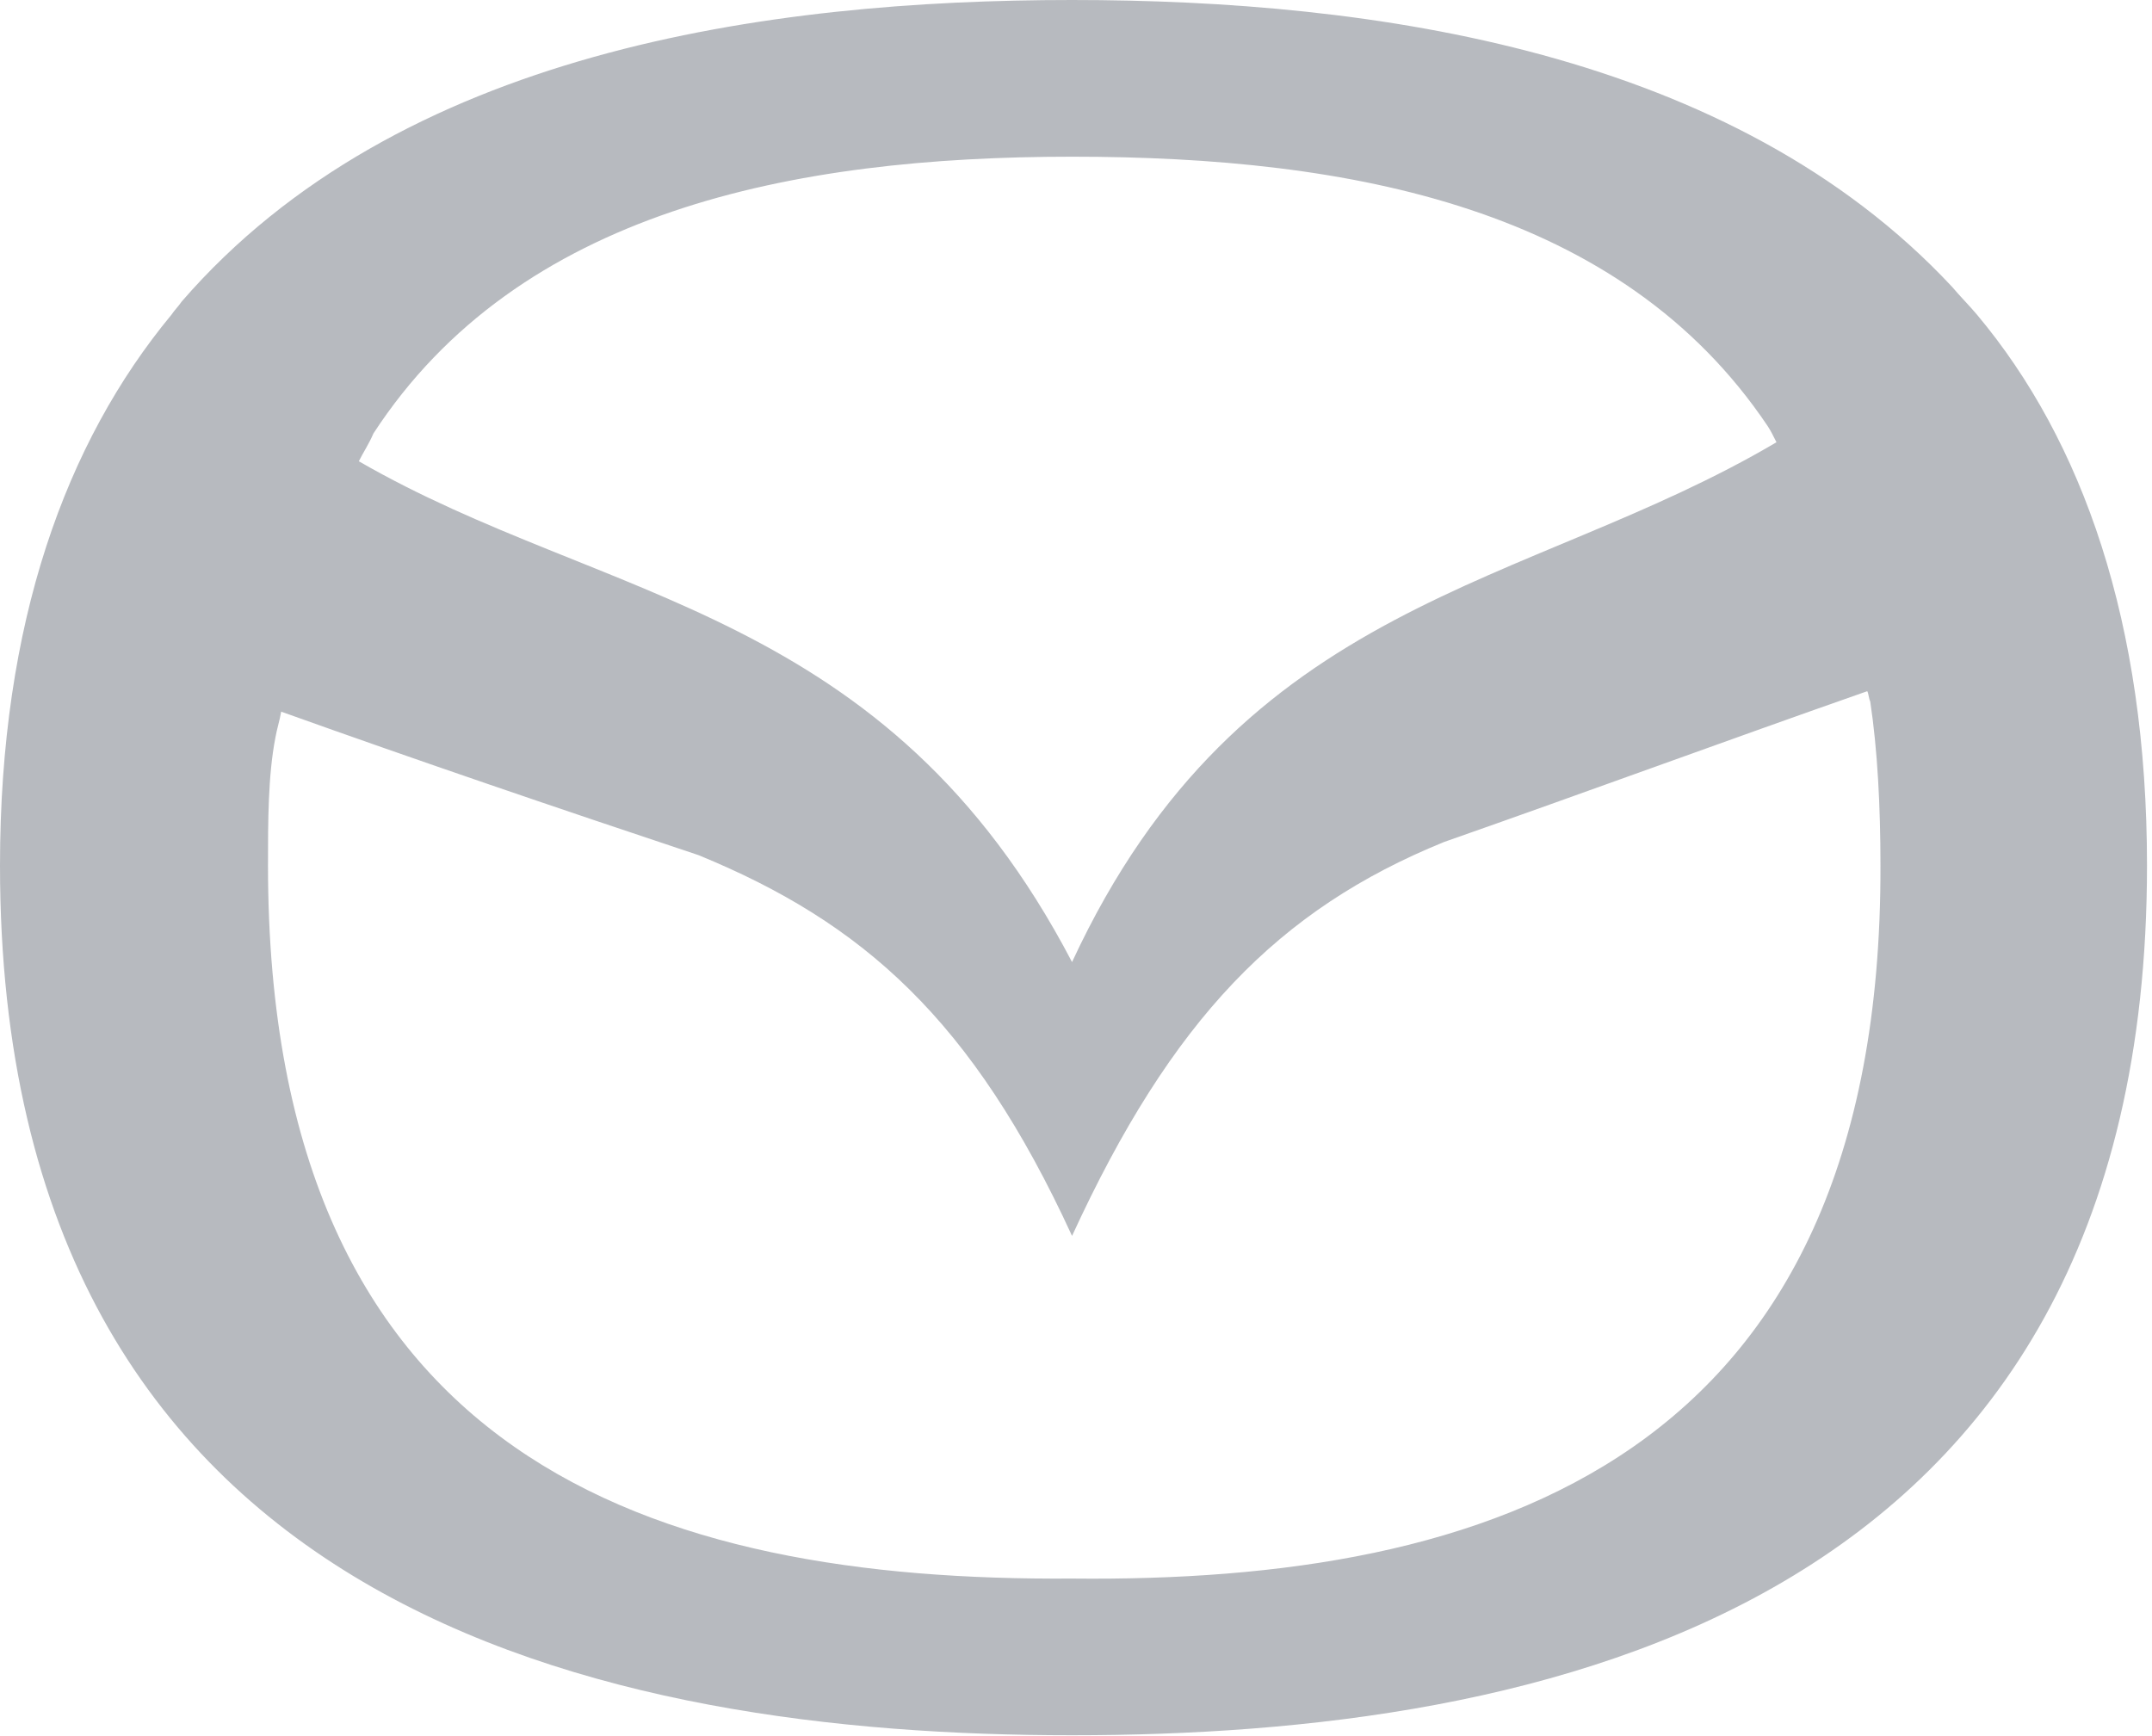
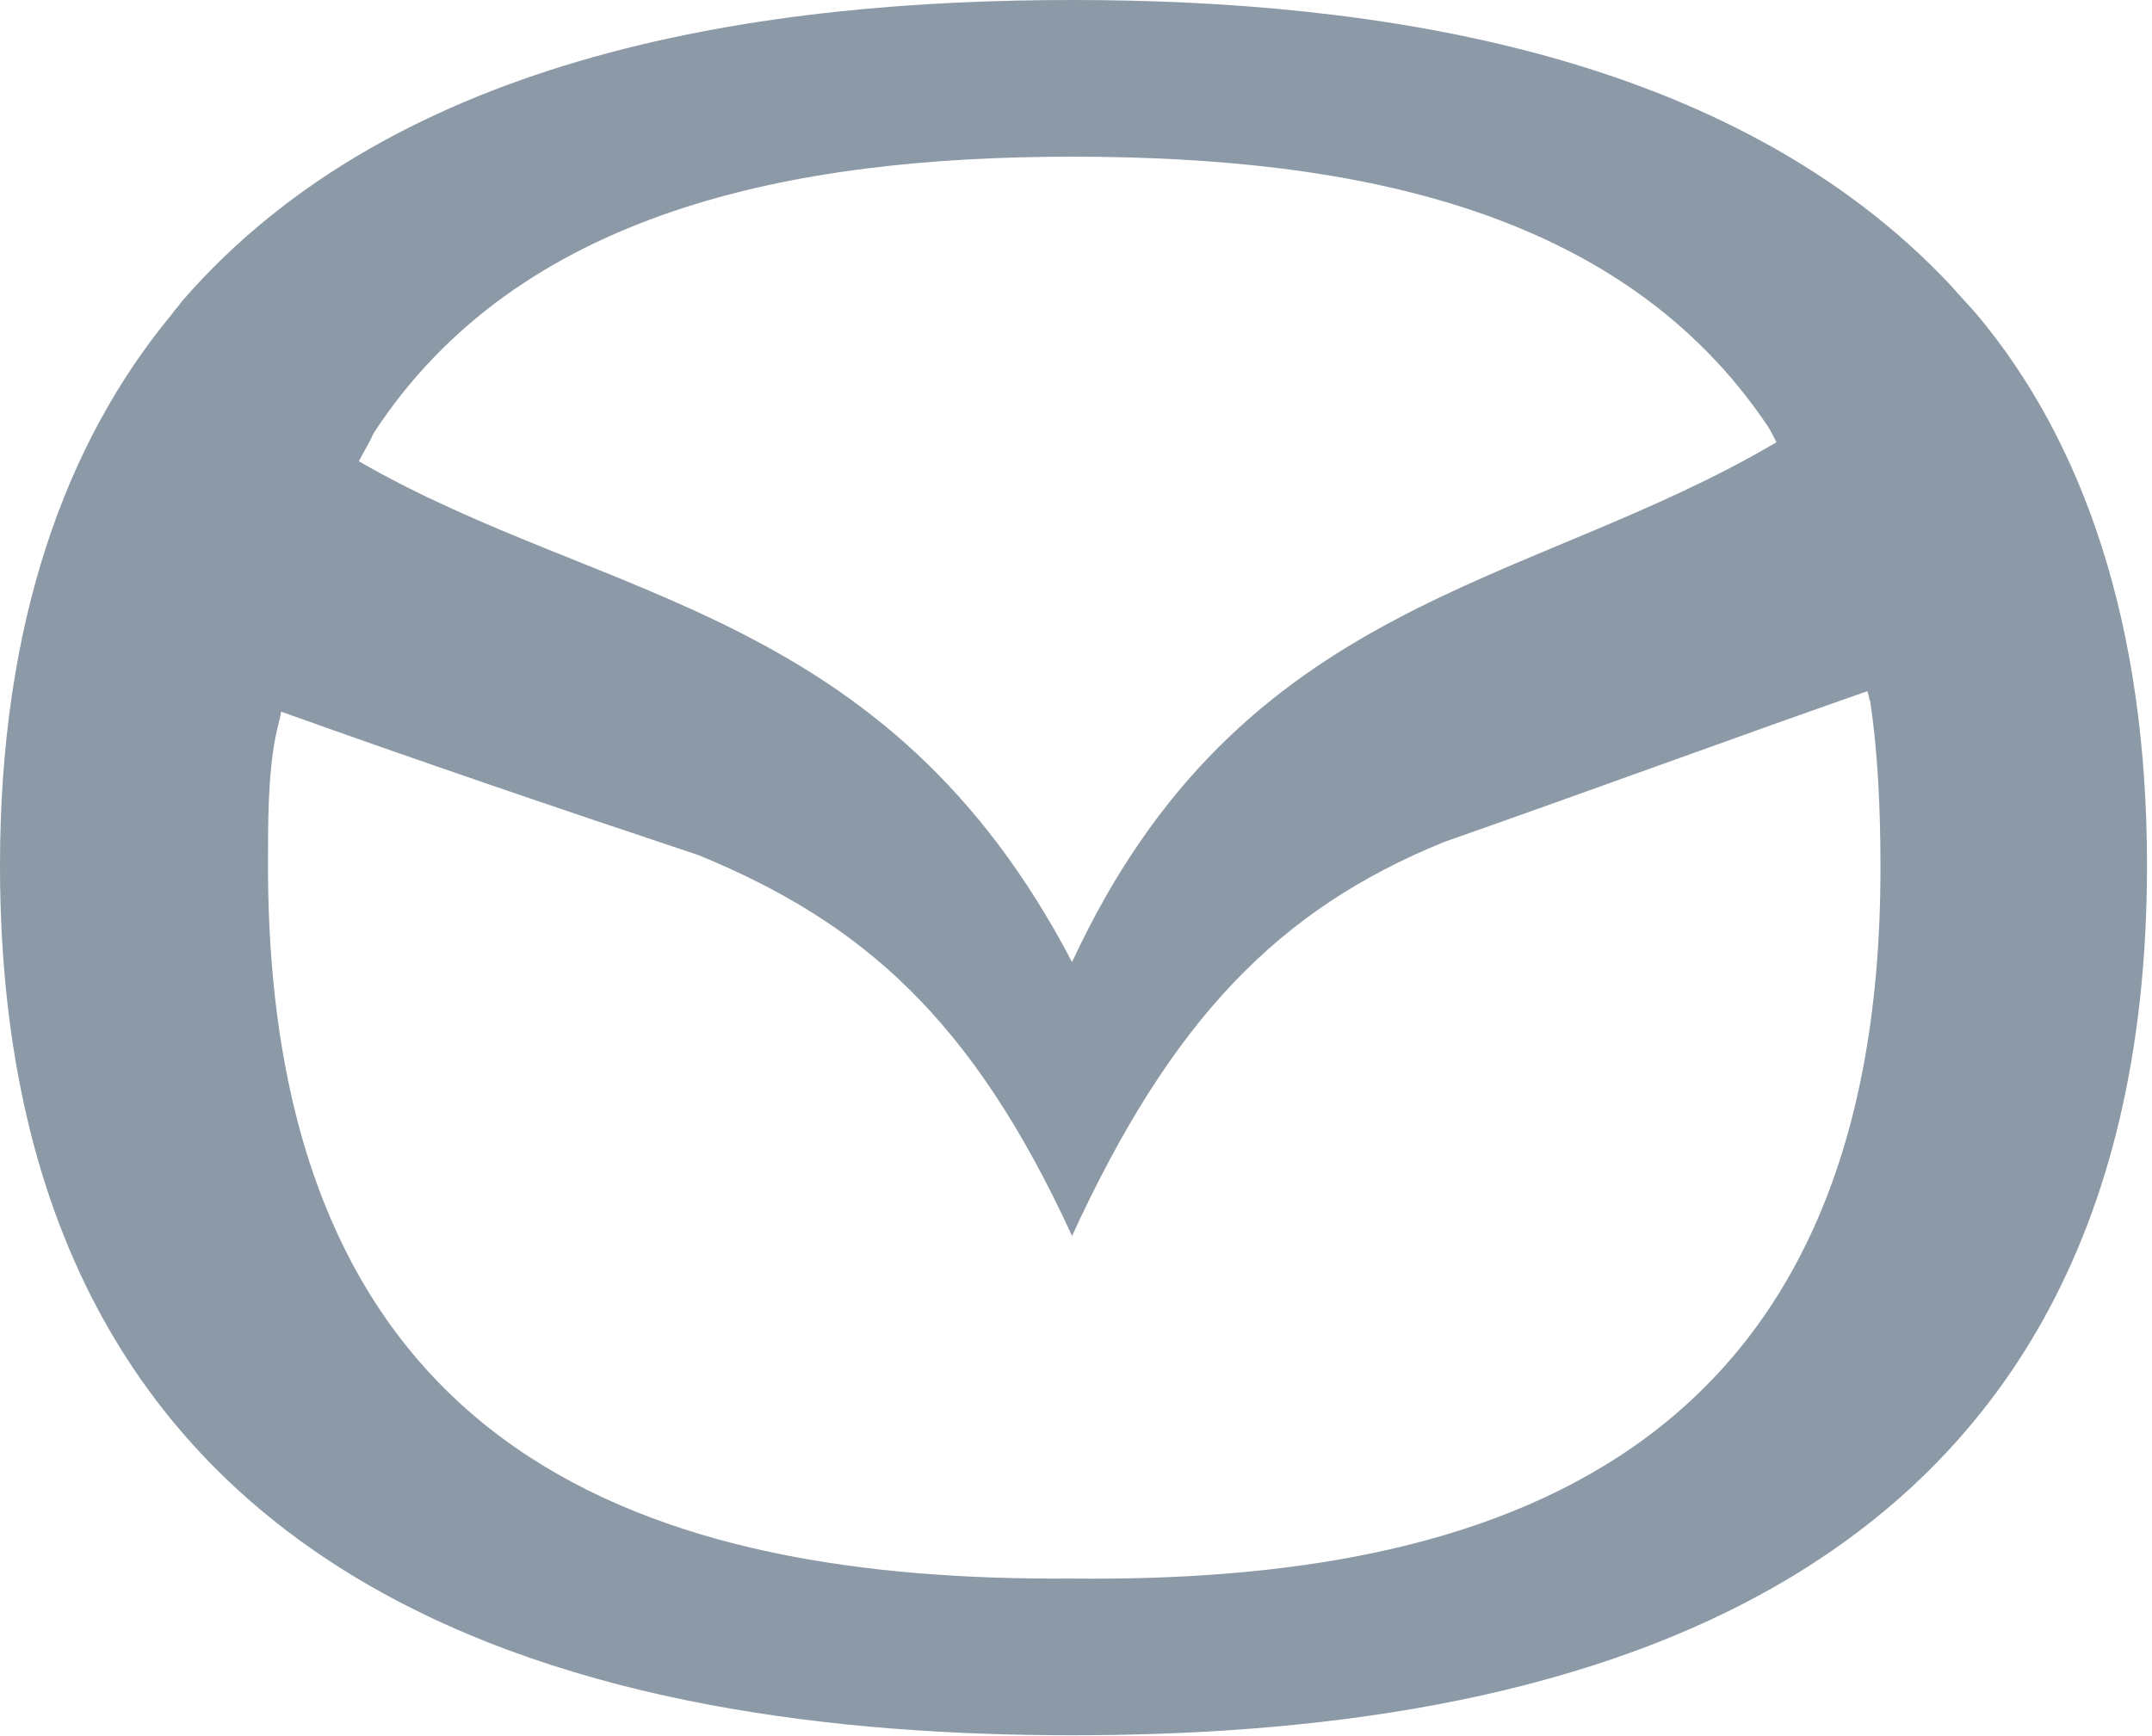
<svg xmlns="http://www.w3.org/2000/svg" width="62" height="50" viewBox="0 0 62 50" fill="none">
-   <path d="M56.962 9.072C56.751 8.819 56.456 8.523 56.245 8.27C49.915 1.477 39.578 0 30.886 0C22.11 0 11.477 1.477 5.232 8.692C5.148 8.819 5.021 8.945 4.937 9.072C1.899 12.743 0 17.933 0 24.937C0 46.54 17.553 50 30.886 50C44.261 50 61.856 46.54 61.856 24.937C61.856 17.933 60 12.7 56.962 9.072ZM10.759 12.489C14.937 6.076 22.827 4.515 30.886 4.515C38.945 4.515 46.709 5.992 50.928 12.278C51.012 12.405 51.097 12.574 51.181 12.743C43.966 17.004 35.78 17.173 30.886 27.721C25.527 17.468 17.426 17.384 10.338 13.291C10.464 13.038 10.633 12.785 10.759 12.489ZM30.886 45.485C18.903 45.57 7.721 42.11 7.721 24.937C7.721 23.671 7.721 22.363 7.932 21.266C7.975 21.013 8.059 20.759 8.101 20.506C12.11 21.941 16.076 23.291 20.127 24.641C24.852 26.582 28.017 29.367 30.886 35.612C33.755 29.367 36.835 26.203 41.603 24.262C45.696 22.827 49.704 21.35 53.797 19.916C53.839 20 53.839 20.127 53.882 20.211C54.093 21.603 54.177 23.249 54.177 24.937C54.219 42.11 42.869 45.612 30.886 45.485Z" fill="#101828" fill-opacity="0.3" />
+   <path d="M56.962 9.072C56.751 8.819 56.456 8.523 56.245 8.27C49.915 1.477 39.578 0 30.886 0C22.11 0 11.477 1.477 5.232 8.692C5.148 8.819 5.021 8.945 4.937 9.072C1.899 12.743 0 17.933 0 24.937C0 46.54 17.553 50 30.886 50C44.261 50 61.856 46.54 61.856 24.937C61.856 17.933 60 12.7 56.962 9.072ZM10.759 12.489C14.937 6.076 22.827 4.515 30.886 4.515C38.945 4.515 46.709 5.992 50.928 12.278C51.012 12.405 51.097 12.574 51.181 12.743C43.966 17.004 35.78 17.173 30.886 27.721C25.527 17.468 17.426 17.384 10.338 13.291C10.464 13.038 10.633 12.785 10.759 12.489ZM30.886 45.485C18.903 45.57 7.721 42.11 7.721 24.937C7.721 23.671 7.721 22.363 7.932 21.266C7.975 21.013 8.059 20.759 8.101 20.506C12.11 21.941 16.076 23.291 20.127 24.641C24.852 26.582 28.017 29.367 30.886 35.612C33.755 29.367 36.835 26.203 41.603 24.262C45.696 22.827 49.704 21.35 53.797 19.916C53.839 20 53.839 20.127 53.882 20.211C54.093 21.603 54.177 23.249 54.177 24.937C54.219 42.11 42.869 45.612 30.886 45.485Z" fill="#708090" fill-opacity="0.8" />
</svg>
